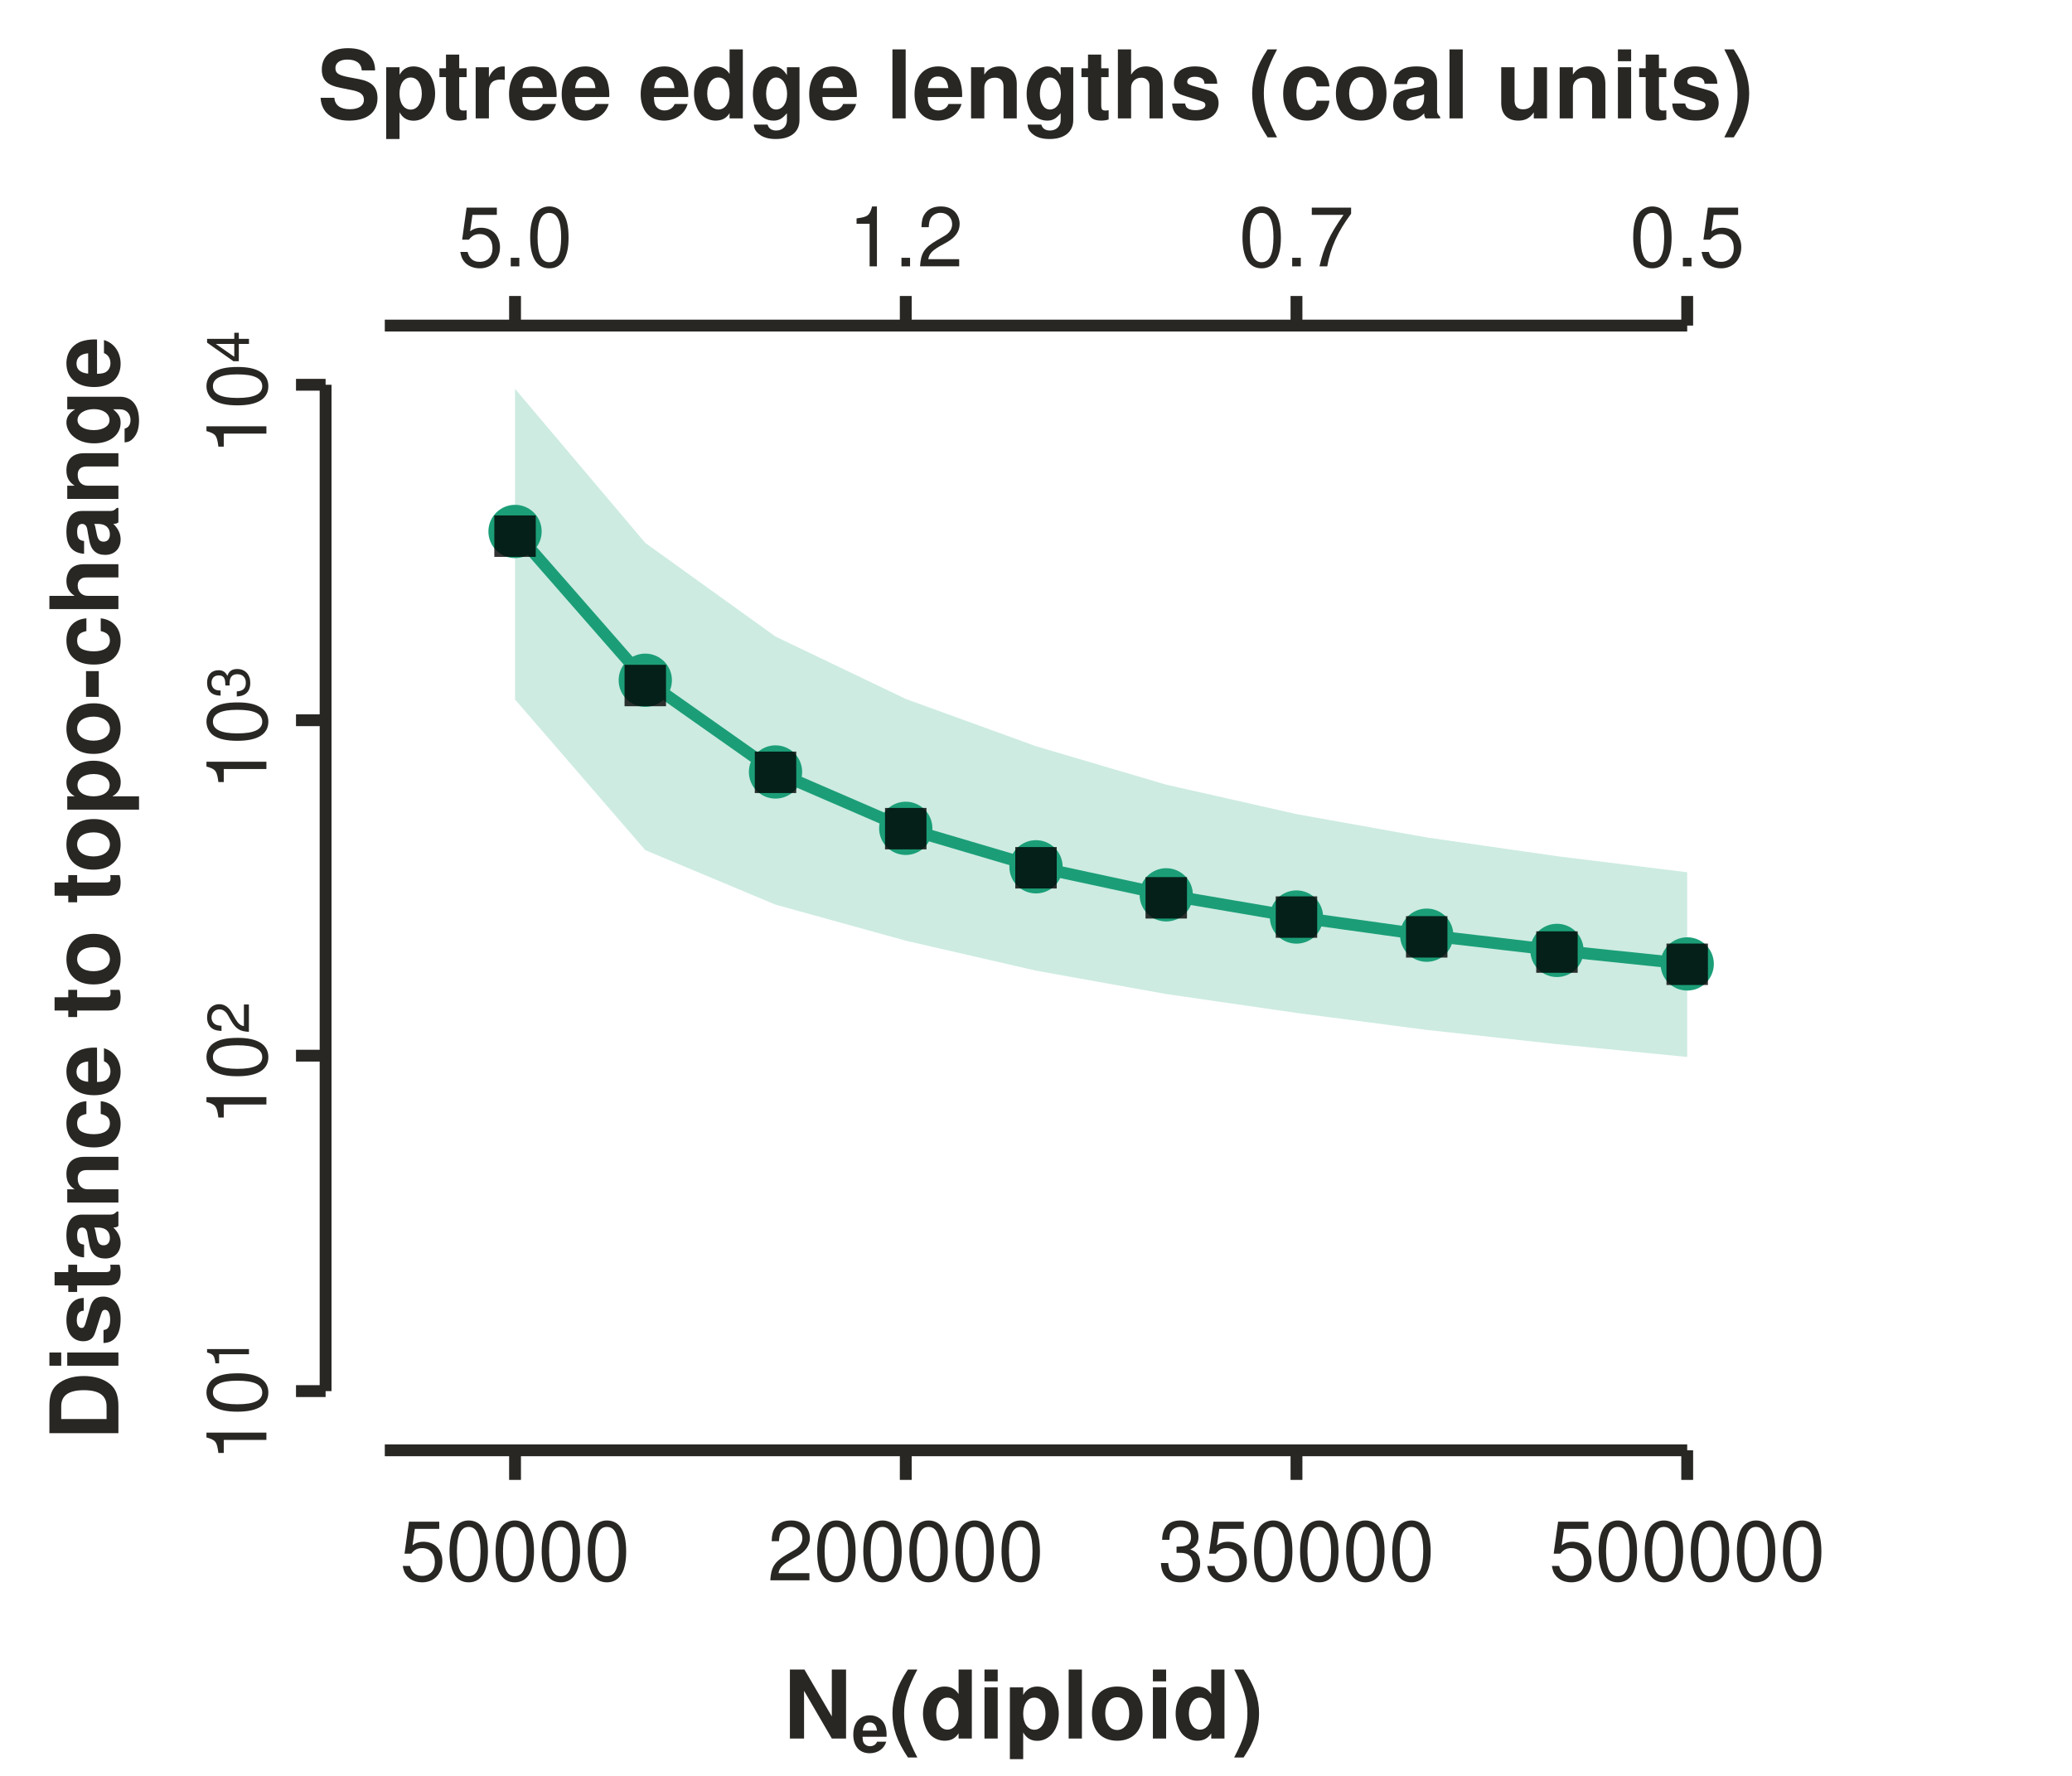
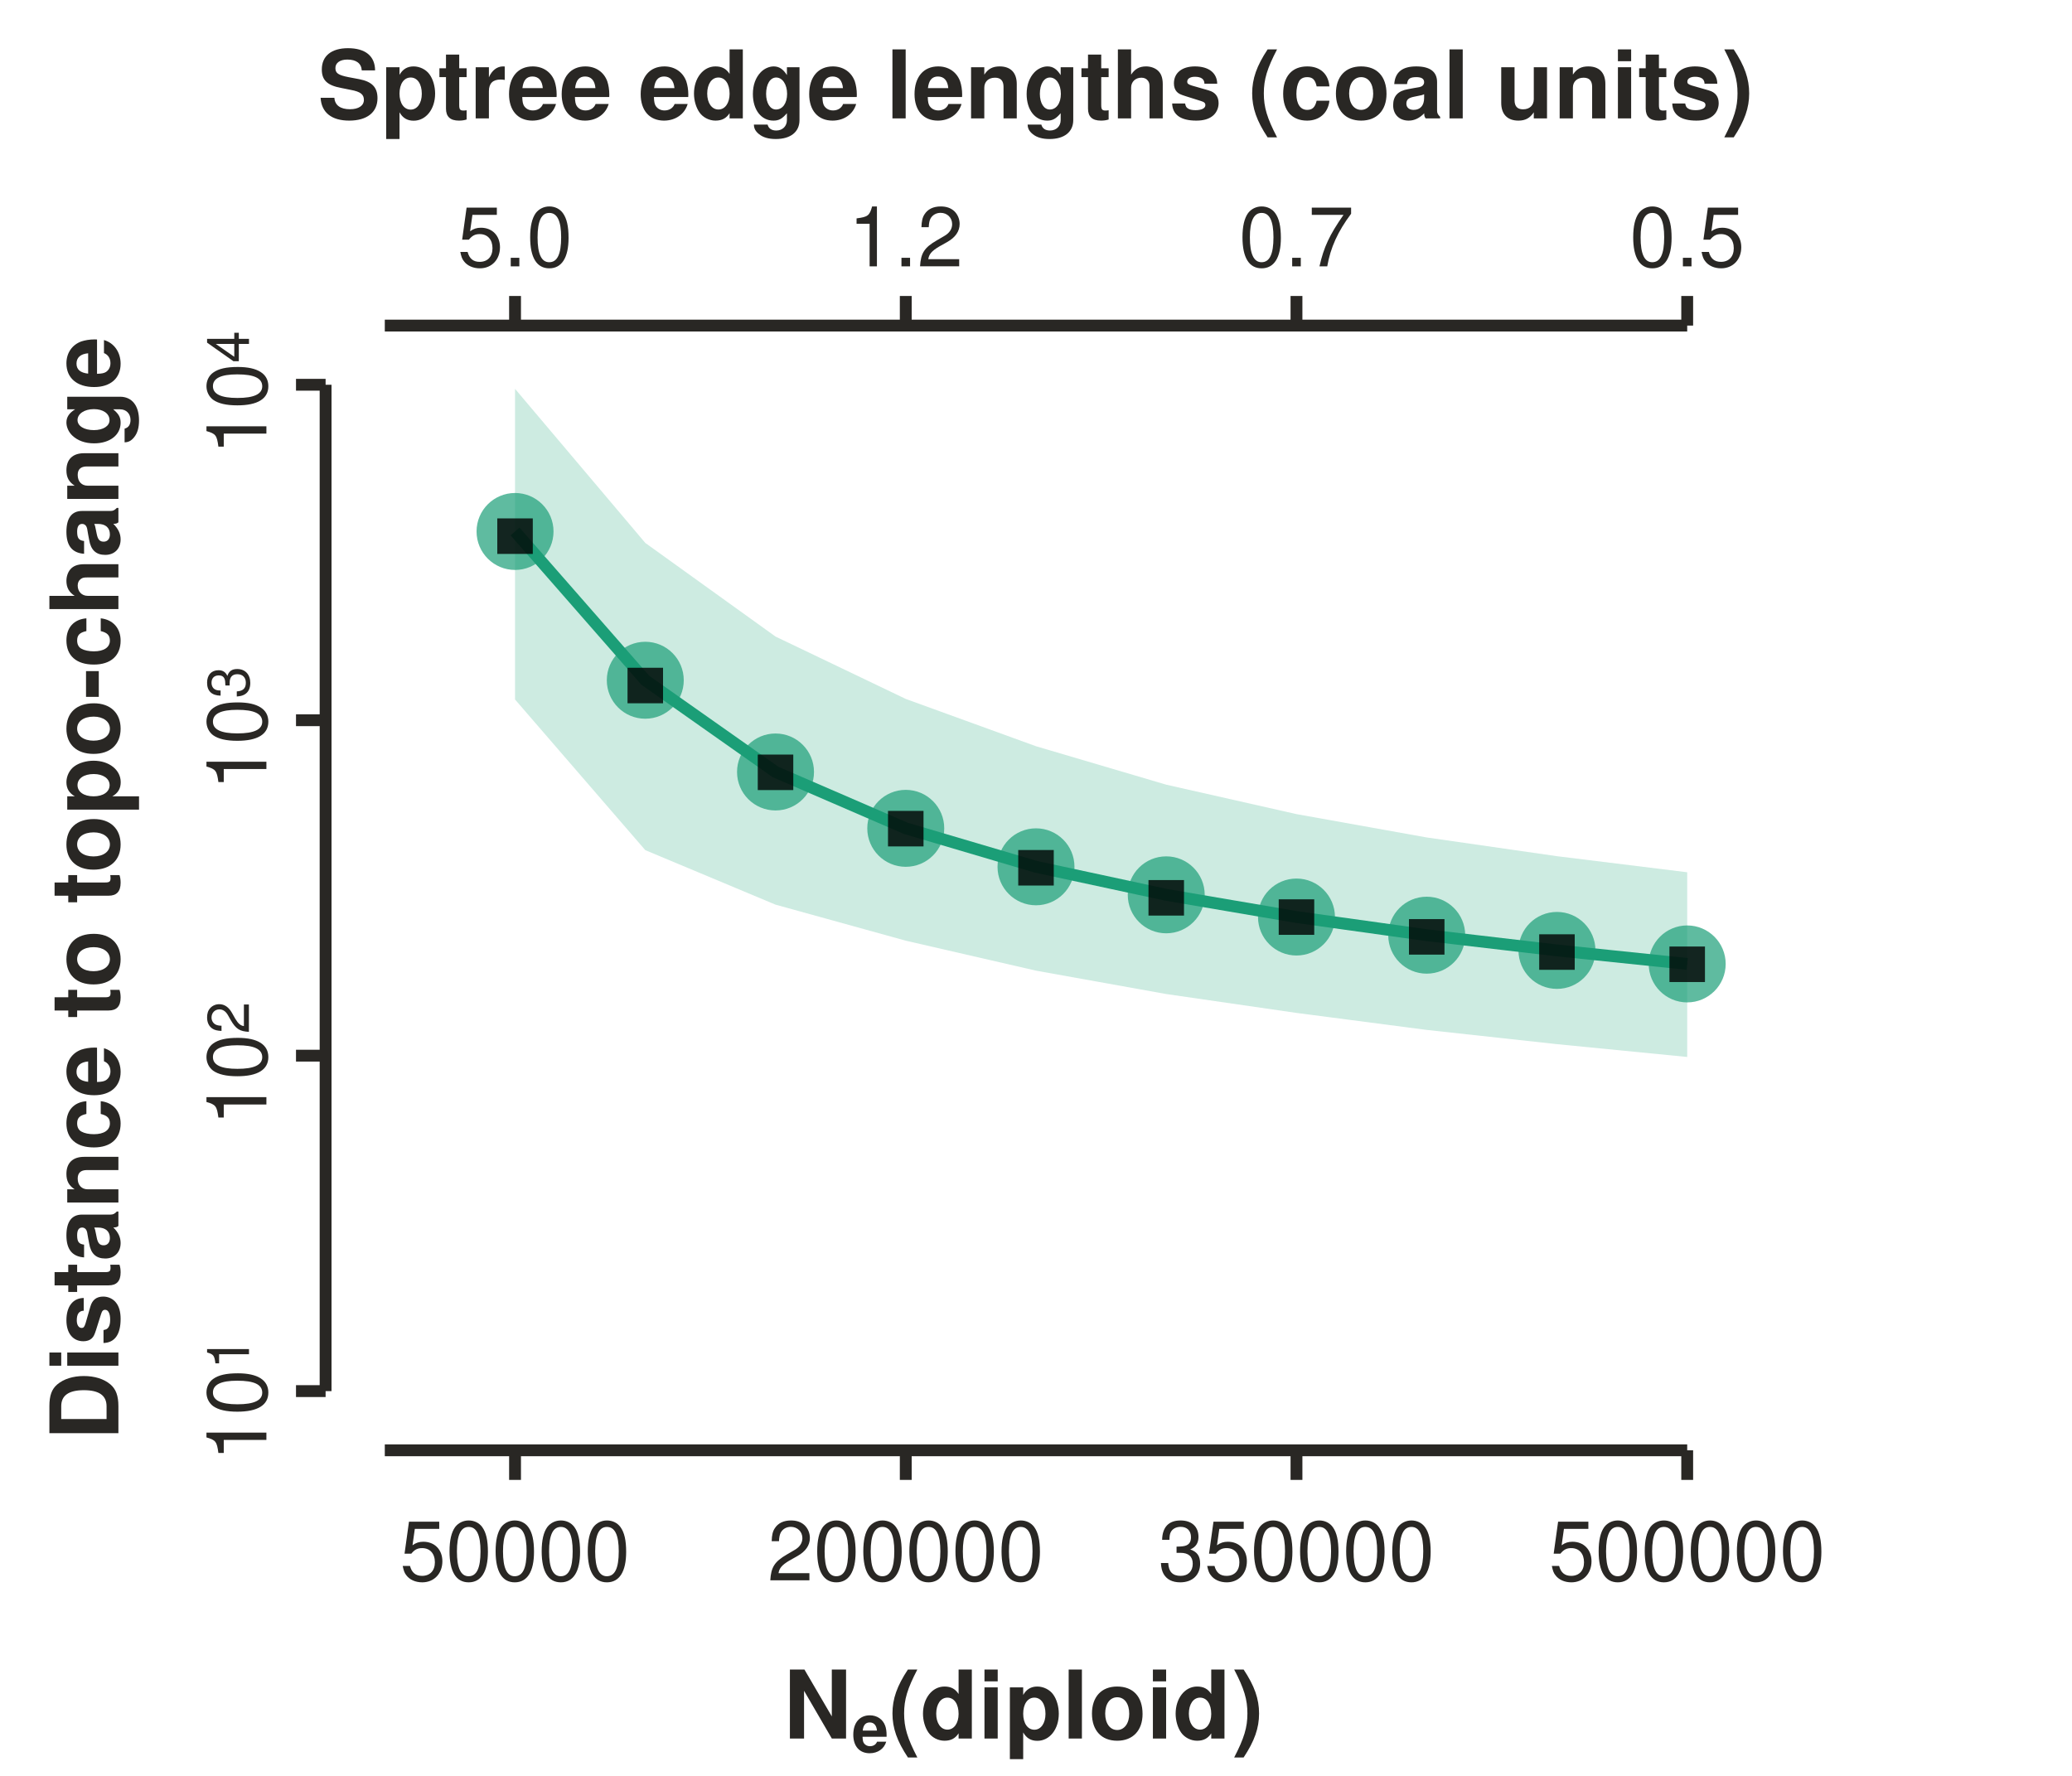
- <svg xmlns="http://www.w3.org/2000/svg" class="toyplot-canvas-Canvas" width="350.0px" height="300.0px" viewBox="0 0 350.0 300.0" preserveAspectRatio="xMidYMid meet" style="background-color:transparent;border-color:#292724;border-style:none;border-width:1.0;fill:rgb(16.1%,15.3%,14.1%);fill-opacity:1.0;font-family:Helvetica;font-size:12px;opacity:1.0;stroke:rgb(16.1%,15.3%,14.1%);stroke-opacity:1.0;stroke-width:1.0" id="t15c36e4ddf4e42828176c72a51fe012b">
-   <g class="toyplot-coordinates-Cartesian" id="t684506736aa84289bcdf547eaca747f3">
-     <clipPath id="t3edc735130ae4991aa68c6869c519aaf">
+ <svg xmlns="http://www.w3.org/2000/svg" class="toyplot-canvas-Canvas" width="350.0px" height="300.0px" viewBox="0 0 350.0 300.0" preserveAspectRatio="xMidYMid meet" style="background-color:transparent;border-color:#292724;border-style:none;border-width:1.0;fill:rgb(16.1%,15.3%,14.1%);fill-opacity:1.0;font-family:Helvetica;font-size:12px;opacity:1.0;stroke:rgb(16.1%,15.3%,14.1%);stroke-opacity:1.0;stroke-width:1.0" id="tbee00da6f3b04ddb933104076c759686">
+   <g class="toyplot-coordinates-Cartesian" id="tf0500fcda3c44996a0d9dcfe6e368511">
+     <clipPath id="tcf7e2a58fba84edea388e89944bca69b">
      <rect x="55.0" y="55.0" width="240.0" height="190.0" />
    </clipPath>
-     <g clip-path="url(#t3edc735130ae4991aa68c6869c519aaf)">
-       <g class="toyplot-mark-FillBoundaries" style="stroke:none" id="tcce07215bf7f4f98b6c1a6a5d5f7ec1f">
+     <g clip-path="url(#tcf7e2a58fba84edea388e89944bca69b)">
+       <g class="toyplot-mark-FillBoundaries" style="stroke:none" id="ta851435a710b44c3a931503b91473943">
        <polygon points="87.0,118.165 109.0,143.613 131.0,152.823 153.0,158.91 175.0,163.973 197.0,167.923 219.0,171.112 241.0,173.984 263.0,176.389 285.0,178.553 285.0,147.351 263.0,144.637 241.0,141.471 219.0,137.529 197.0,132.557 175.0,126.063 153.0,118.071 131.0,107.535 109.0,91.716 87.0,65.689" style="fill:rgb(40%,76.1%,64.7%);fill-opacity:1.0;opacity:0.33;stroke:none" />
      </g>
-       <g class="toyplot-mark-Plot" style="fill:none" id="tfdf3ec926dc44dd5b37e3c641ae4b8cf">
+       <g class="toyplot-mark-Plot" style="fill:none" id="t82cea85223e247daa234ba4482ccacdb">
        <g class="toyplot-Series">
          <path d="M 87.0 89.781 L 109.0 114.914 L 131.0 130.41 L 153.0 139.931 L 175.0 146.43 L 197.0 151.164 L 219.0 154.914 L 241.0 157.981 L 263.0 160.553 L 285.0 162.835" style="stroke:rgb(10.6%,62%,46.7%);stroke-opacity:1.0;stroke-width:2.0" />
        </g>
      </g>
-       <g class="toyplot-mark-Point" id="t07f6449b67c24e078b6258ad08ae0f3c">
+       <g class="toyplot-mark-Point" id="t2f9b428734e14ee28e67d0c5b173e542">
        <g class="toyplot-Series">
-           <g style="fill:rgb(10.6%,62%,46.7%);fill-opacity:1.0;opacity:1.0;stroke:rgb(10.6%,62%,46.7%);stroke-opacity:1.0" class="toyplot-Datum" transform="translate(87.0, 89.78093)">
-             <circle r="4.0" />
+           <g style="fill:rgb(10.6%,62%,46.7%);fill-opacity:1.0;opacity:0.7;stroke:rgb(10.6%,62%,46.7%);stroke-opacity:1.0" class="toyplot-Datum" transform="translate(87.0, 89.78093)">
+             <circle r="6.0" />
          </g>
-           <g style="fill:rgb(10.6%,62%,46.7%);fill-opacity:1.0;opacity:1.0;stroke:rgb(10.6%,62%,46.7%);stroke-opacity:1.0" class="toyplot-Datum" transform="translate(109.0, 114.9142)">
-             <circle r="4.0" />
+           <g style="fill:rgb(10.6%,62%,46.7%);fill-opacity:1.0;opacity:0.7;stroke:rgb(10.6%,62%,46.7%);stroke-opacity:1.0" class="toyplot-Datum" transform="translate(109.0, 114.9142)">
+             <circle r="6.0" />
          </g>
-           <g style="fill:rgb(10.6%,62%,46.7%);fill-opacity:1.0;opacity:1.0;stroke:rgb(10.6%,62%,46.7%);stroke-opacity:1.0" class="toyplot-Datum" transform="translate(131.0, 130.4102)">
-             <circle r="4.0" />
+           <g style="fill:rgb(10.6%,62%,46.7%);fill-opacity:1.0;opacity:0.7;stroke:rgb(10.6%,62%,46.7%);stroke-opacity:1.0" class="toyplot-Datum" transform="translate(131.0, 130.4102)">
+             <circle r="6.0" />
          </g>
-           <g style="fill:rgb(10.6%,62%,46.7%);fill-opacity:1.0;opacity:1.0;stroke:rgb(10.6%,62%,46.7%);stroke-opacity:1.0" class="toyplot-Datum" transform="translate(153.0, 139.931)">
-             <circle r="4.0" />
+           <g style="fill:rgb(10.6%,62%,46.7%);fill-opacity:1.0;opacity:0.7;stroke:rgb(10.6%,62%,46.7%);stroke-opacity:1.0" class="toyplot-Datum" transform="translate(153.0, 139.931)">
+             <circle r="6.0" />
          </g>
-           <g style="fill:rgb(10.6%,62%,46.7%);fill-opacity:1.0;opacity:1.0;stroke:rgb(10.6%,62%,46.7%);stroke-opacity:1.0" class="toyplot-Datum" transform="translate(175.0, 146.4297)">
-             <circle r="4.0" />
+           <g style="fill:rgb(10.6%,62%,46.7%);fill-opacity:1.0;opacity:0.7;stroke:rgb(10.6%,62%,46.7%);stroke-opacity:1.0" class="toyplot-Datum" transform="translate(175.0, 146.4297)">
+             <circle r="6.0" />
          </g>
-           <g style="fill:rgb(10.6%,62%,46.7%);fill-opacity:1.0;opacity:1.0;stroke:rgb(10.6%,62%,46.7%);stroke-opacity:1.0" class="toyplot-Datum" transform="translate(197.0, 151.1638)">
-             <circle r="4.0" />
+           <g style="fill:rgb(10.6%,62%,46.7%);fill-opacity:1.0;opacity:0.7;stroke:rgb(10.6%,62%,46.7%);stroke-opacity:1.0" class="toyplot-Datum" transform="translate(197.0, 151.1638)">
+             <circle r="6.0" />
          </g>
-           <g style="fill:rgb(10.6%,62%,46.7%);fill-opacity:1.0;opacity:1.0;stroke:rgb(10.6%,62%,46.7%);stroke-opacity:1.0" class="toyplot-Datum" transform="translate(219.0, 154.9139)">
-             <circle r="4.0" />
+           <g style="fill:rgb(10.6%,62%,46.7%);fill-opacity:1.0;opacity:0.7;stroke:rgb(10.6%,62%,46.7%);stroke-opacity:1.0" class="toyplot-Datum" transform="translate(219.0, 154.9139)">
+             <circle r="6.0" />
          </g>
-           <g style="fill:rgb(10.6%,62%,46.7%);fill-opacity:1.0;opacity:1.0;stroke:rgb(10.6%,62%,46.7%);stroke-opacity:1.0" class="toyplot-Datum" transform="translate(241.0, 157.9815)">
-             <circle r="4.0" />
+           <g style="fill:rgb(10.6%,62%,46.7%);fill-opacity:1.0;opacity:0.7;stroke:rgb(10.6%,62%,46.7%);stroke-opacity:1.0" class="toyplot-Datum" transform="translate(241.0, 157.9815)">
+             <circle r="6.0" />
          </g>
-           <g style="fill:rgb(10.6%,62%,46.7%);fill-opacity:1.0;opacity:1.0;stroke:rgb(10.6%,62%,46.7%);stroke-opacity:1.0" class="toyplot-Datum" transform="translate(263.0, 160.5533)">
-             <circle r="4.0" />
+           <g style="fill:rgb(10.6%,62%,46.7%);fill-opacity:1.0;opacity:0.7;stroke:rgb(10.6%,62%,46.7%);stroke-opacity:1.0" class="toyplot-Datum" transform="translate(263.0, 160.5533)">
+             <circle r="6.0" />
          </g>
-           <g style="fill:rgb(10.6%,62%,46.7%);fill-opacity:1.0;opacity:1.0;stroke:rgb(10.6%,62%,46.7%);stroke-opacity:1.0" class="toyplot-Datum" transform="translate(285.0, 162.8352)">
-             <circle r="4.0" />
+           <g style="fill:rgb(10.6%,62%,46.7%);fill-opacity:1.0;opacity:0.7;stroke:rgb(10.6%,62%,46.7%);stroke-opacity:1.0" class="toyplot-Datum" transform="translate(285.0, 162.8352)">
+             <circle r="6.0" />
          </g>
        </g>
      </g>
-       <g class="toyplot-mark-Point" id="t7350b78d1d224879a2dd1aa56ca7ac84">
+       <g class="toyplot-mark-Point" id="t8ab60bcc19ff406798ae65fc54c7569d">
        <g class="toyplot-Series">
          <g style="fill:rgb(0%,0%,0%);fill-opacity:1.0;opacity:0.8;stroke:none" class="toyplot-Datum" transform="translate(87.0, 90.57293)">
-             <rect x="-3.5" y="-3.5" width="7.0" height="7.0" />
+             <rect x="-3.0" y="-3.0" width="6.0" height="6.0" />
          </g>
          <g style="fill:rgb(0%,0%,0%);fill-opacity:1.0;opacity:0.8;stroke:none" class="toyplot-Datum" transform="translate(109.0, 115.8047)">
-             <rect x="-3.5" y="-3.5" width="7.0" height="7.0" />
+             <rect x="-3.0" y="-3.0" width="6.0" height="6.0" />
          </g>
          <g style="fill:rgb(0%,0%,0%);fill-opacity:1.0;opacity:0.8;stroke:none" class="toyplot-Datum" transform="translate(131.0, 130.4687)">
-             <rect x="-3.5" y="-3.5" width="7.0" height="7.0" />
+             <rect x="-3.0" y="-3.0" width="6.0" height="6.0" />
          </g>
          <g style="fill:rgb(0%,0%,0%);fill-opacity:1.0;opacity:0.8;stroke:none" class="toyplot-Datum" transform="translate(153.0, 139.9849)">
-             <rect x="-3.5" y="-3.5" width="7.0" height="7.0" />
+             <rect x="-3.0" y="-3.0" width="6.0" height="6.0" />
          </g>
          <g style="fill:rgb(0%,0%,0%);fill-opacity:1.0;opacity:0.8;stroke:none" class="toyplot-Datum" transform="translate(175.0, 146.594)">
-             <rect x="-3.5" y="-3.5" width="7.0" height="7.0" />
+             <rect x="-3.0" y="-3.0" width="6.0" height="6.0" />
          </g>
          <g style="fill:rgb(0%,0%,0%);fill-opacity:1.0;opacity:0.8;stroke:none" class="toyplot-Datum" transform="translate(197.0, 151.6696)">
-             <rect x="-3.5" y="-3.5" width="7.0" height="7.0" />
+             <rect x="-3.0" y="-3.0" width="6.0" height="6.0" />
          </g>
          <g style="fill:rgb(0%,0%,0%);fill-opacity:1.0;opacity:0.8;stroke:none" class="toyplot-Datum" transform="translate(219.0, 154.9221)">
-             <rect x="-3.5" y="-3.5" width="7.0" height="7.0" />
+             <rect x="-3.0" y="-3.0" width="6.0" height="6.0" />
          </g>
          <g style="fill:rgb(0%,0%,0%);fill-opacity:1.0;opacity:0.8;stroke:none" class="toyplot-Datum" transform="translate(241.0, 158.2645)">
-             <rect x="-3.5" y="-3.5" width="7.0" height="7.0" />
+             <rect x="-3.0" y="-3.0" width="6.0" height="6.0" />
          </g>
          <g style="fill:rgb(0%,0%,0%);fill-opacity:1.0;opacity:0.8;stroke:none" class="toyplot-Datum" transform="translate(263.0, 160.8304)">
-             <rect x="-3.5" y="-3.5" width="7.0" height="7.0" />
+             <rect x="-3.0" y="-3.0" width="6.0" height="6.0" />
          </g>
          <g style="fill:rgb(0%,0%,0%);fill-opacity:1.0;opacity:0.8;stroke:none" class="toyplot-Datum" transform="translate(285.0, 162.8964)">
-             <rect x="-3.5" y="-3.5" width="7.0" height="7.0" />
+             <rect x="-3.0" y="-3.0" width="6.0" height="6.0" />
          </g>
        </g>
      </g>
    </g>
-     <g class="toyplot-coordinates-Axis" id="tf260b5f89f934259a3451218fe59eb30" transform="translate(65.0,235.0)translate(0,10.0)">
+     <g class="toyplot-coordinates-Axis" id="t32f76b65036b4ad9a802c8ed1d4842b8" transform="translate(65.0,235.0)translate(0,10.0)">
      <line x1="0" y1="0" x2="220.0" y2="0" style="stroke-width:2" />
      <g>
        <line x1="22.0" y1="5.0" x2="22.0" y2="0" style="stroke-width:2" />
        <line x1="88.0" y1="5.0" x2="88.0" y2="0" style="stroke-width:2" />
        <line x1="154.0" y1="5.0" x2="154.0" y2="0" style="stroke-width:2" />
        <line x1="220.0" y1="5.0" x2="220.0" y2="0" style="stroke-width:2" />
      </g>
      <g>
        <g transform="translate(22.0,10.0)">
          <text x="-19.46" y="11.977" style="fill:rgb(16.1%,15.3%,14.1%);fill-opacity:1.0;font-family:helvetica;font-size:14.0px;font-weight:normal;stroke:none;vertical-align:baseline;white-space:pre">50000</text>
        </g>
        <g transform="translate(88.0,10.0)">
          <text x="-23.352" y="11.977" style="fill:rgb(16.1%,15.3%,14.1%);fill-opacity:1.0;font-family:helvetica;font-size:14.0px;font-weight:normal;stroke:none;vertical-align:baseline;white-space:pre">200000</text>
        </g>
        <g transform="translate(154.0,10.0)">
          <text x="-23.352" y="11.977" style="fill:rgb(16.1%,15.3%,14.1%);fill-opacity:1.0;font-family:helvetica;font-size:14.0px;font-weight:normal;stroke:none;vertical-align:baseline;white-space:pre">350000</text>
        </g>
        <g transform="translate(220.0,10.0)">
          <text x="-23.352" y="11.977" style="fill:rgb(16.1%,15.3%,14.1%);fill-opacity:1.0;font-family:helvetica;font-size:14.0px;font-weight:normal;stroke:none;vertical-align:baseline;white-space:pre">500000</text>
        </g>
      </g>
      <g transform="translate(110.0,35.0)">
        <text x="-42.666" y="13.688" style="fill:rgb(16.1%,15.3%,14.1%);fill-opacity:1.0;font-family:helvetica;font-size:16.0px;font-weight:bold;stroke:none;vertical-align:baseline;white-space:pre">N</text>
        <text x="-31.114" y="15.928" style="fill:rgb(16.1%,15.3%,14.1%);fill-opacity:1.0;font-family:helvetica;font-size:11.2px;font-weight:bold;stroke:none;vertical-align:baseline;white-space:pre">e</text>
        <text x="-24.886" y="13.688" style="fill:rgb(16.1%,15.3%,14.1%);fill-opacity:1.0;font-family:helvetica;font-size:16.0px;font-weight:bold;stroke:none;vertical-align:baseline;white-space:pre"> (diploid)</text>
      </g>
      <g class="toyplot-coordinates-Axis-coordinates" style="visibility:hidden" transform="">
        <line x1="0" x2="0" y1="-5.0" y2="7.5" style="stroke:rgb(43.9%,50.2%,56.5%);stroke-opacity:1.0;stroke-width:1.0" />
        <text x="0" y="-10.0" style="alignment-baseline:alphabetic;fill:rgb(43.9%,50.2%,56.5%);fill-opacity:1.0;font-size:10px;font-weight:normal;stroke:none;text-anchor:middle" />
      </g>
    </g>
-     <g class="toyplot-coordinates-Axis" id="t0e7feedfb486438784c2d3b6d48c19a2" transform="translate(65.0,235.0)rotate(-90.0)translate(0,-10.0)">
+     <g class="toyplot-coordinates-Axis" id="t20fcf2172707438fa3e7a684052295bb" transform="translate(65.0,235.0)rotate(-90.0)translate(0,-10.0)">
      <line x1="0" y1="0" x2="170.0" y2="0" style="stroke-width:2" />
      <g>
        <line x1="0.0" y1="-5.0" x2="0.0" y2="0" style="stroke-width:2" />
        <line x1="56.667" y1="-5.0" x2="56.667" y2="0" style="stroke-width:2" />
        <line x1="113.333" y1="-5.0" x2="113.333" y2="0" style="stroke-width:2" />
        <line x1="170.0" y1="-5.0" x2="170.0" y2="0" style="stroke-width:2" />
      </g>
      <g>
        <g transform="translate(0.0,-10.0)">
          <text x="-11.871" y="0.0" style="fill:rgb(16.1%,15.3%,14.1%);fill-opacity:1.0;font-family:helvetica;font-size:14.0px;font-weight:normal;stroke:none;vertical-align:baseline;white-space:pre">10</text>
          <text x="3.697" y="-2.94" style="fill:rgb(16.1%,15.3%,14.1%);fill-opacity:1.0;font-family:helvetica;font-size:9.8px;font-weight:normal;stroke:none;vertical-align:baseline;white-space:pre"> 1</text>
        </g>
        <g transform="translate(56.66667,-10.0)">
          <text x="-11.871" y="0.0" style="fill:rgb(16.1%,15.3%,14.1%);fill-opacity:1.0;font-family:helvetica;font-size:14.0px;font-weight:normal;stroke:none;vertical-align:baseline;white-space:pre">10</text>
          <text x="3.697" y="-2.94" style="fill:rgb(16.1%,15.3%,14.1%);fill-opacity:1.0;font-family:helvetica;font-size:9.8px;font-weight:normal;stroke:none;vertical-align:baseline;white-space:pre"> 2</text>
        </g>
        <g transform="translate(113.3333,-10.0)">
          <text x="-11.871" y="0.0" style="fill:rgb(16.1%,15.3%,14.1%);fill-opacity:1.0;font-family:helvetica;font-size:14.0px;font-weight:normal;stroke:none;vertical-align:baseline;white-space:pre">10</text>
          <text x="3.697" y="-2.94" style="fill:rgb(16.1%,15.3%,14.1%);fill-opacity:1.0;font-family:helvetica;font-size:9.8px;font-weight:normal;stroke:none;vertical-align:baseline;white-space:pre"> 3</text>
        </g>
        <g transform="translate(170.0,-10.0)">
          <text x="-11.871" y="0.0" style="fill:rgb(16.1%,15.3%,14.1%);fill-opacity:1.0;font-family:helvetica;font-size:14.0px;font-weight:normal;stroke:none;vertical-align:baseline;white-space:pre">10</text>
          <text x="3.697" y="-2.94" style="fill:rgb(16.1%,15.3%,14.1%);fill-opacity:1.0;font-family:helvetica;font-size:9.8px;font-weight:normal;stroke:none;vertical-align:baseline;white-space:pre"> 4</text>
        </g>
      </g>
      <g transform="translate(85.0,-35.0)">
        <text x="-93.344" y="0.0" style="fill:rgb(16.1%,15.3%,14.1%);fill-opacity:1.0;font-family:helvetica;font-size:16.0px;font-weight:bold;stroke:none;vertical-align:baseline;white-space:pre">Distance to topo-change</text>
      </g>
      <g class="toyplot-coordinates-Axis-coordinates" style="visibility:hidden" transform="">
        <line x1="0" x2="0" y1="5.0" y2="-7.5" style="stroke:rgb(43.9%,50.2%,56.5%);stroke-opacity:1.0;stroke-width:1.0" />
        <text x="0" y="10.0" style="alignment-baseline:hanging;fill:rgb(43.9%,50.2%,56.5%);fill-opacity:1.0;font-size:10px;font-weight:normal;stroke:none;text-anchor:middle" />
      </g>
    </g>
  </g>
-   <g class="toyplot-coordinates-Cartesian" id="tf44bf91392b34e96ae079b5486f5fde8">
-     <clipPath id="te61f09199f6d4b048721745b4b987cef">
+   <g class="toyplot-coordinates-Cartesian" id="t0f1b76e04b954eaeae40e269d566a6bc">
+     <clipPath id="t210e74403411425c9b6ade66985077af">
      <rect x="55.0" y="55.0" width="240.0" height="190.0" />
    </clipPath>
-     <g clip-path="url(#te61f09199f6d4b048721745b4b987cef)" />
-     <g class="toyplot-coordinates-Axis" id="t17c8d2fba33b4d98b05c41bea69056e7" transform="translate(65.0,65.0)translate(0,-10.0)">
+     <g clip-path="url(#t210e74403411425c9b6ade66985077af)" />
+     <g class="toyplot-coordinates-Axis" id="te948f68a5a354b7eab066e6fea37504d" transform="translate(65.0,65.0)translate(0,-10.0)">
      <line x1="0" y1="0" x2="220.0" y2="0" style="stroke-width:2" />
      <g>
        <line x1="22" y1="-5.0" x2="22" y2="0" style="stroke-width:2" />
        <line x1="88" y1="-5.0" x2="88" y2="0" style="stroke-width:2" />
        <line x1="154" y1="-5.0" x2="154" y2="0" style="stroke-width:2" />
        <line x1="220.0" y1="-5.0" x2="220.0" y2="0" style="stroke-width:2" />
      </g>
      <g>
        <g transform="translate(22.0002,-10.0)">
          <text x="-9.73" y="0.0" style="fill:rgb(16.1%,15.3%,14.1%);fill-opacity:1.0;font-family:helvetica;font-size:14.0px;font-weight:normal;stroke:none;vertical-align:baseline;white-space:pre">5.0</text>
        </g>
        <g transform="translate(88.00013,-10.0)">
          <text x="-9.73" y="0.0" style="fill:rgb(16.1%,15.3%,14.1%);fill-opacity:1.0;font-family:helvetica;font-size:14.0px;font-weight:normal;stroke:none;vertical-align:baseline;white-space:pre">1.2</text>
        </g>
        <g transform="translate(154.0001,-10.0)">
          <text x="-9.73" y="0.0" style="fill:rgb(16.1%,15.3%,14.1%);fill-opacity:1.0;font-family:helvetica;font-size:14.0px;font-weight:normal;stroke:none;vertical-align:baseline;white-space:pre">0.7</text>
        </g>
        <g transform="translate(220.0,-10.0)">
          <text x="-9.73" y="0.0" style="fill:rgb(16.1%,15.3%,14.1%);fill-opacity:1.0;font-family:helvetica;font-size:14.0px;font-weight:normal;stroke:none;vertical-align:baseline;white-space:pre">0.5</text>
        </g>
      </g>
      <g transform="translate(110.0,-35.0)">
        <text x="-121.36" y="0.0" style="fill:rgb(16.1%,15.3%,14.1%);fill-opacity:1.0;font-family:helvetica;font-size:16.0px;font-weight:bold;stroke:none;vertical-align:baseline;white-space:pre">Sptree edge lengths (coal units)</text>
      </g>
      <g class="toyplot-coordinates-Axis-coordinates" style="visibility:hidden" transform="">
        <line x1="0" x2="0" y1="5.0" y2="-7.5" style="stroke:rgb(43.9%,50.2%,56.5%);stroke-opacity:1.0;stroke-width:1.0" />
        <text x="0" y="10.0" style="alignment-baseline:hanging;fill:rgb(43.9%,50.2%,56.5%);fill-opacity:1.0;font-size:10px;font-weight:normal;stroke:none;text-anchor:middle" />
      </g>
    </g>
  </g>
</svg>
